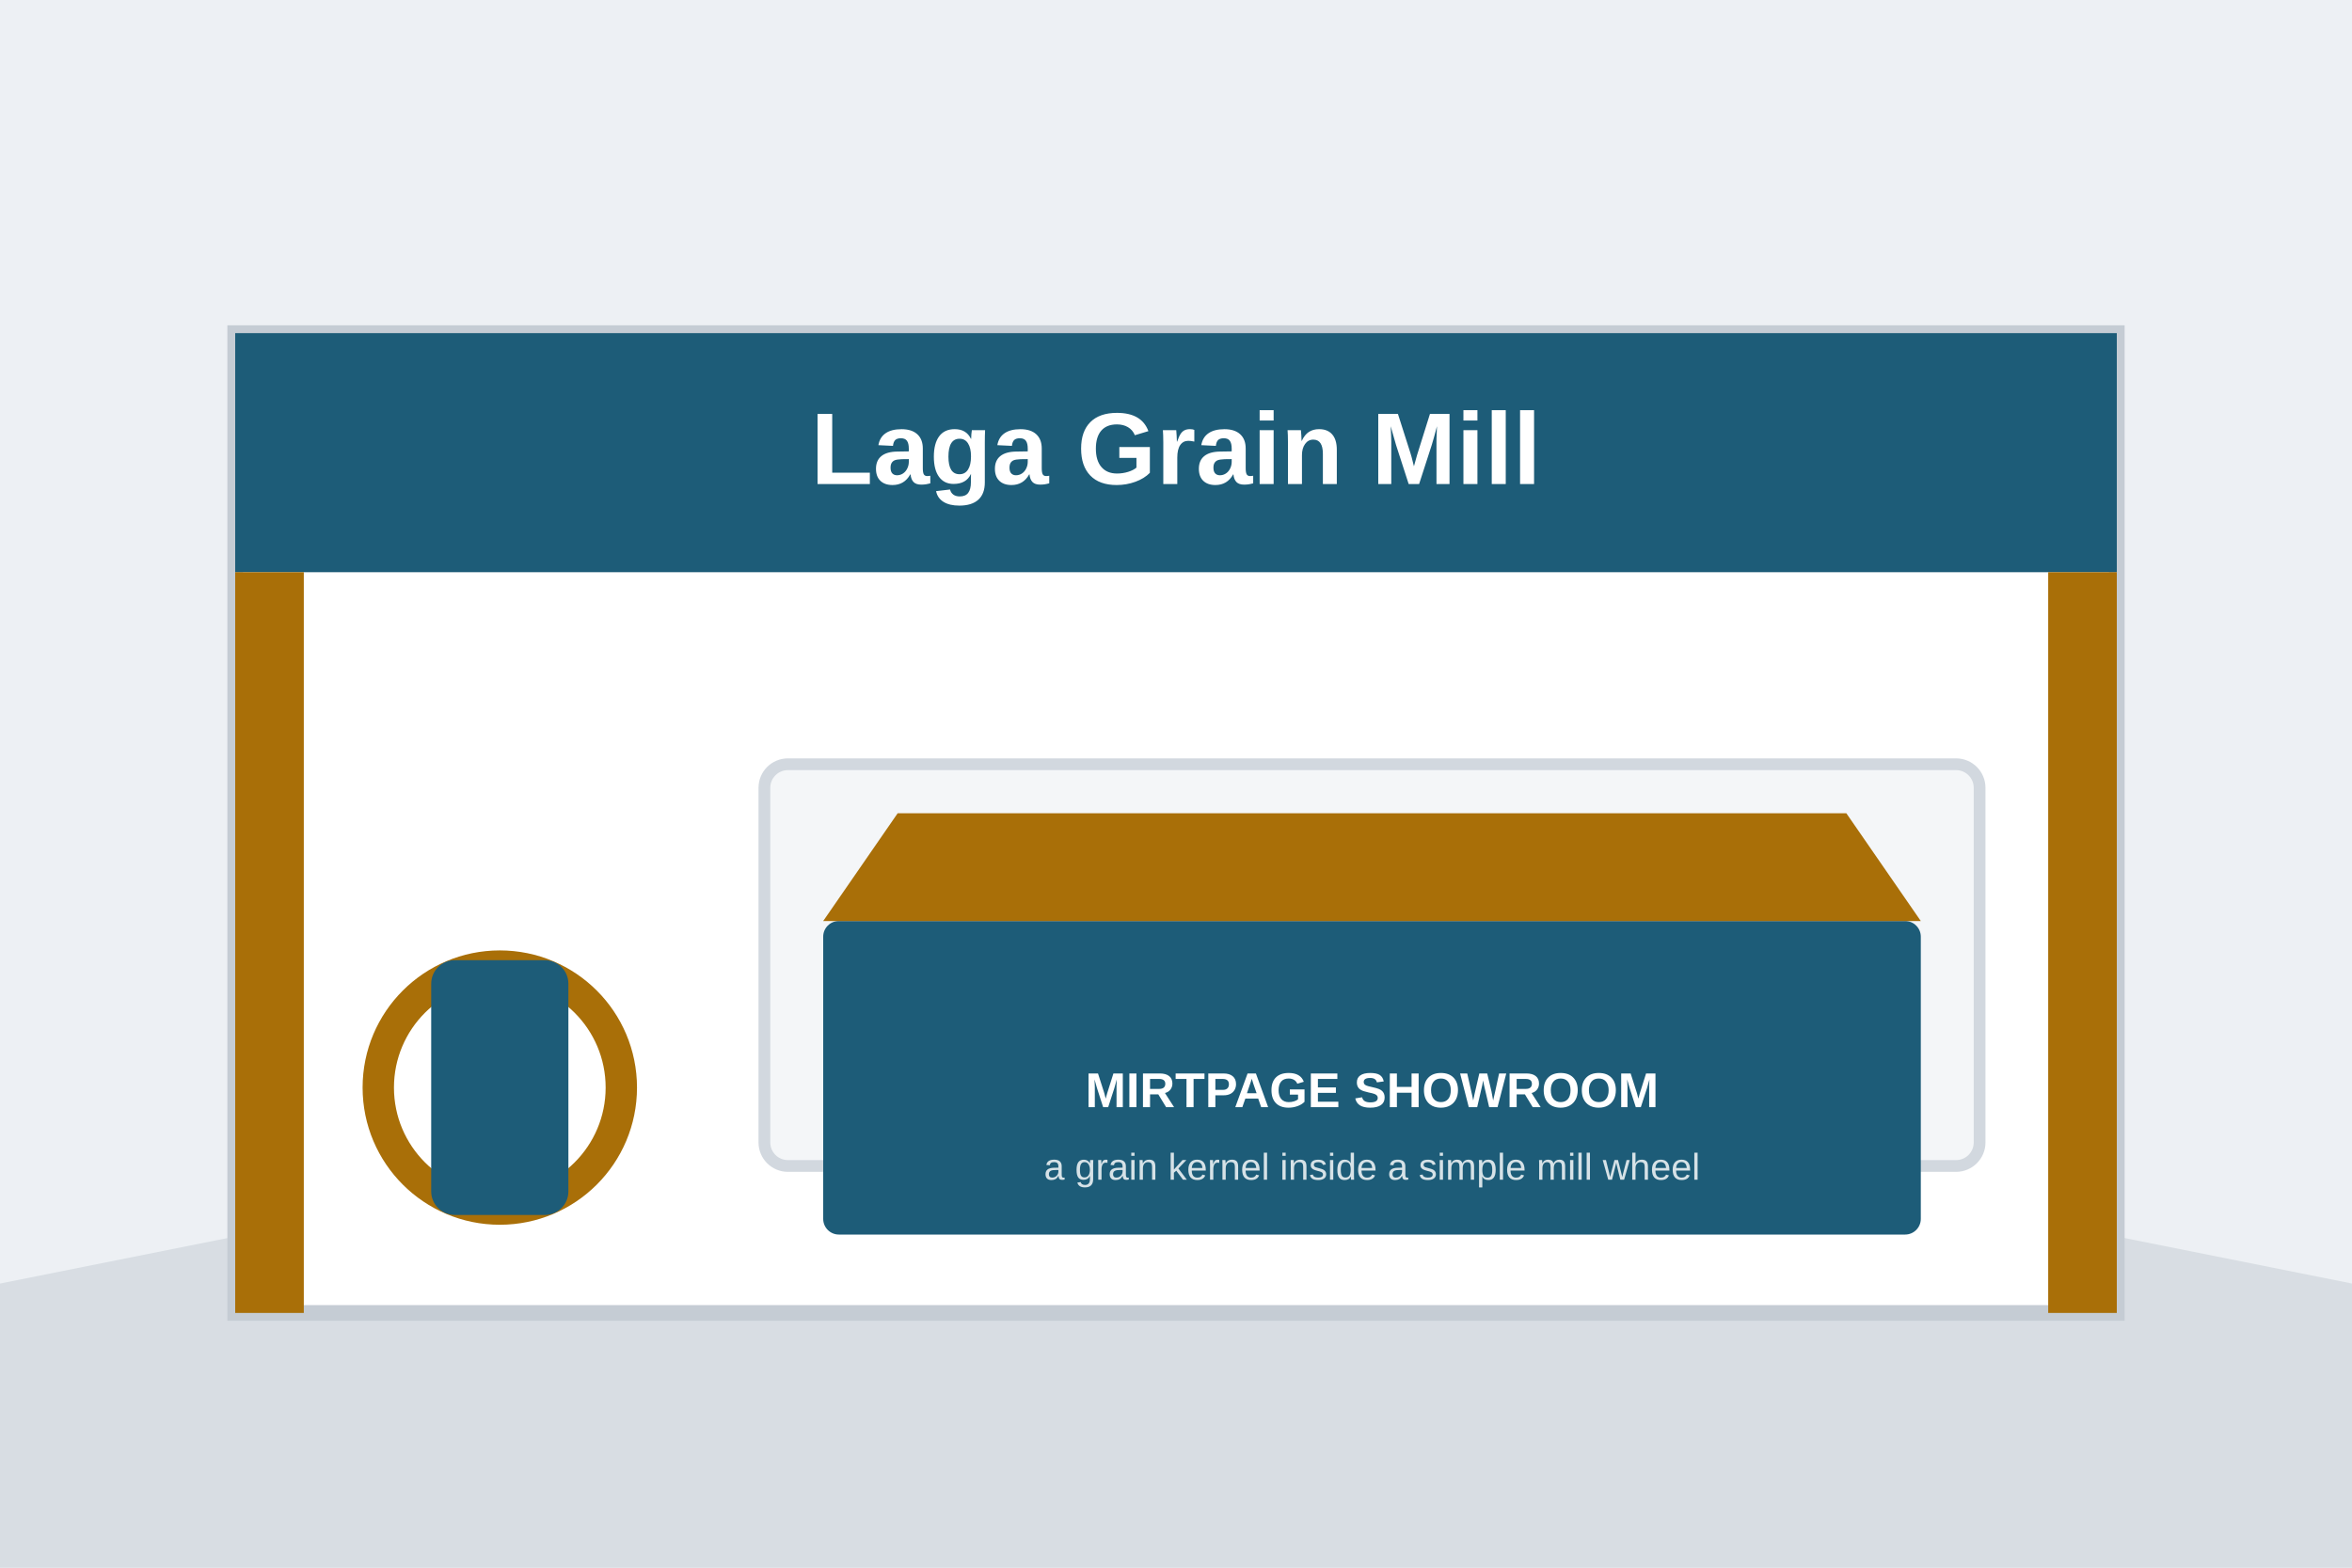
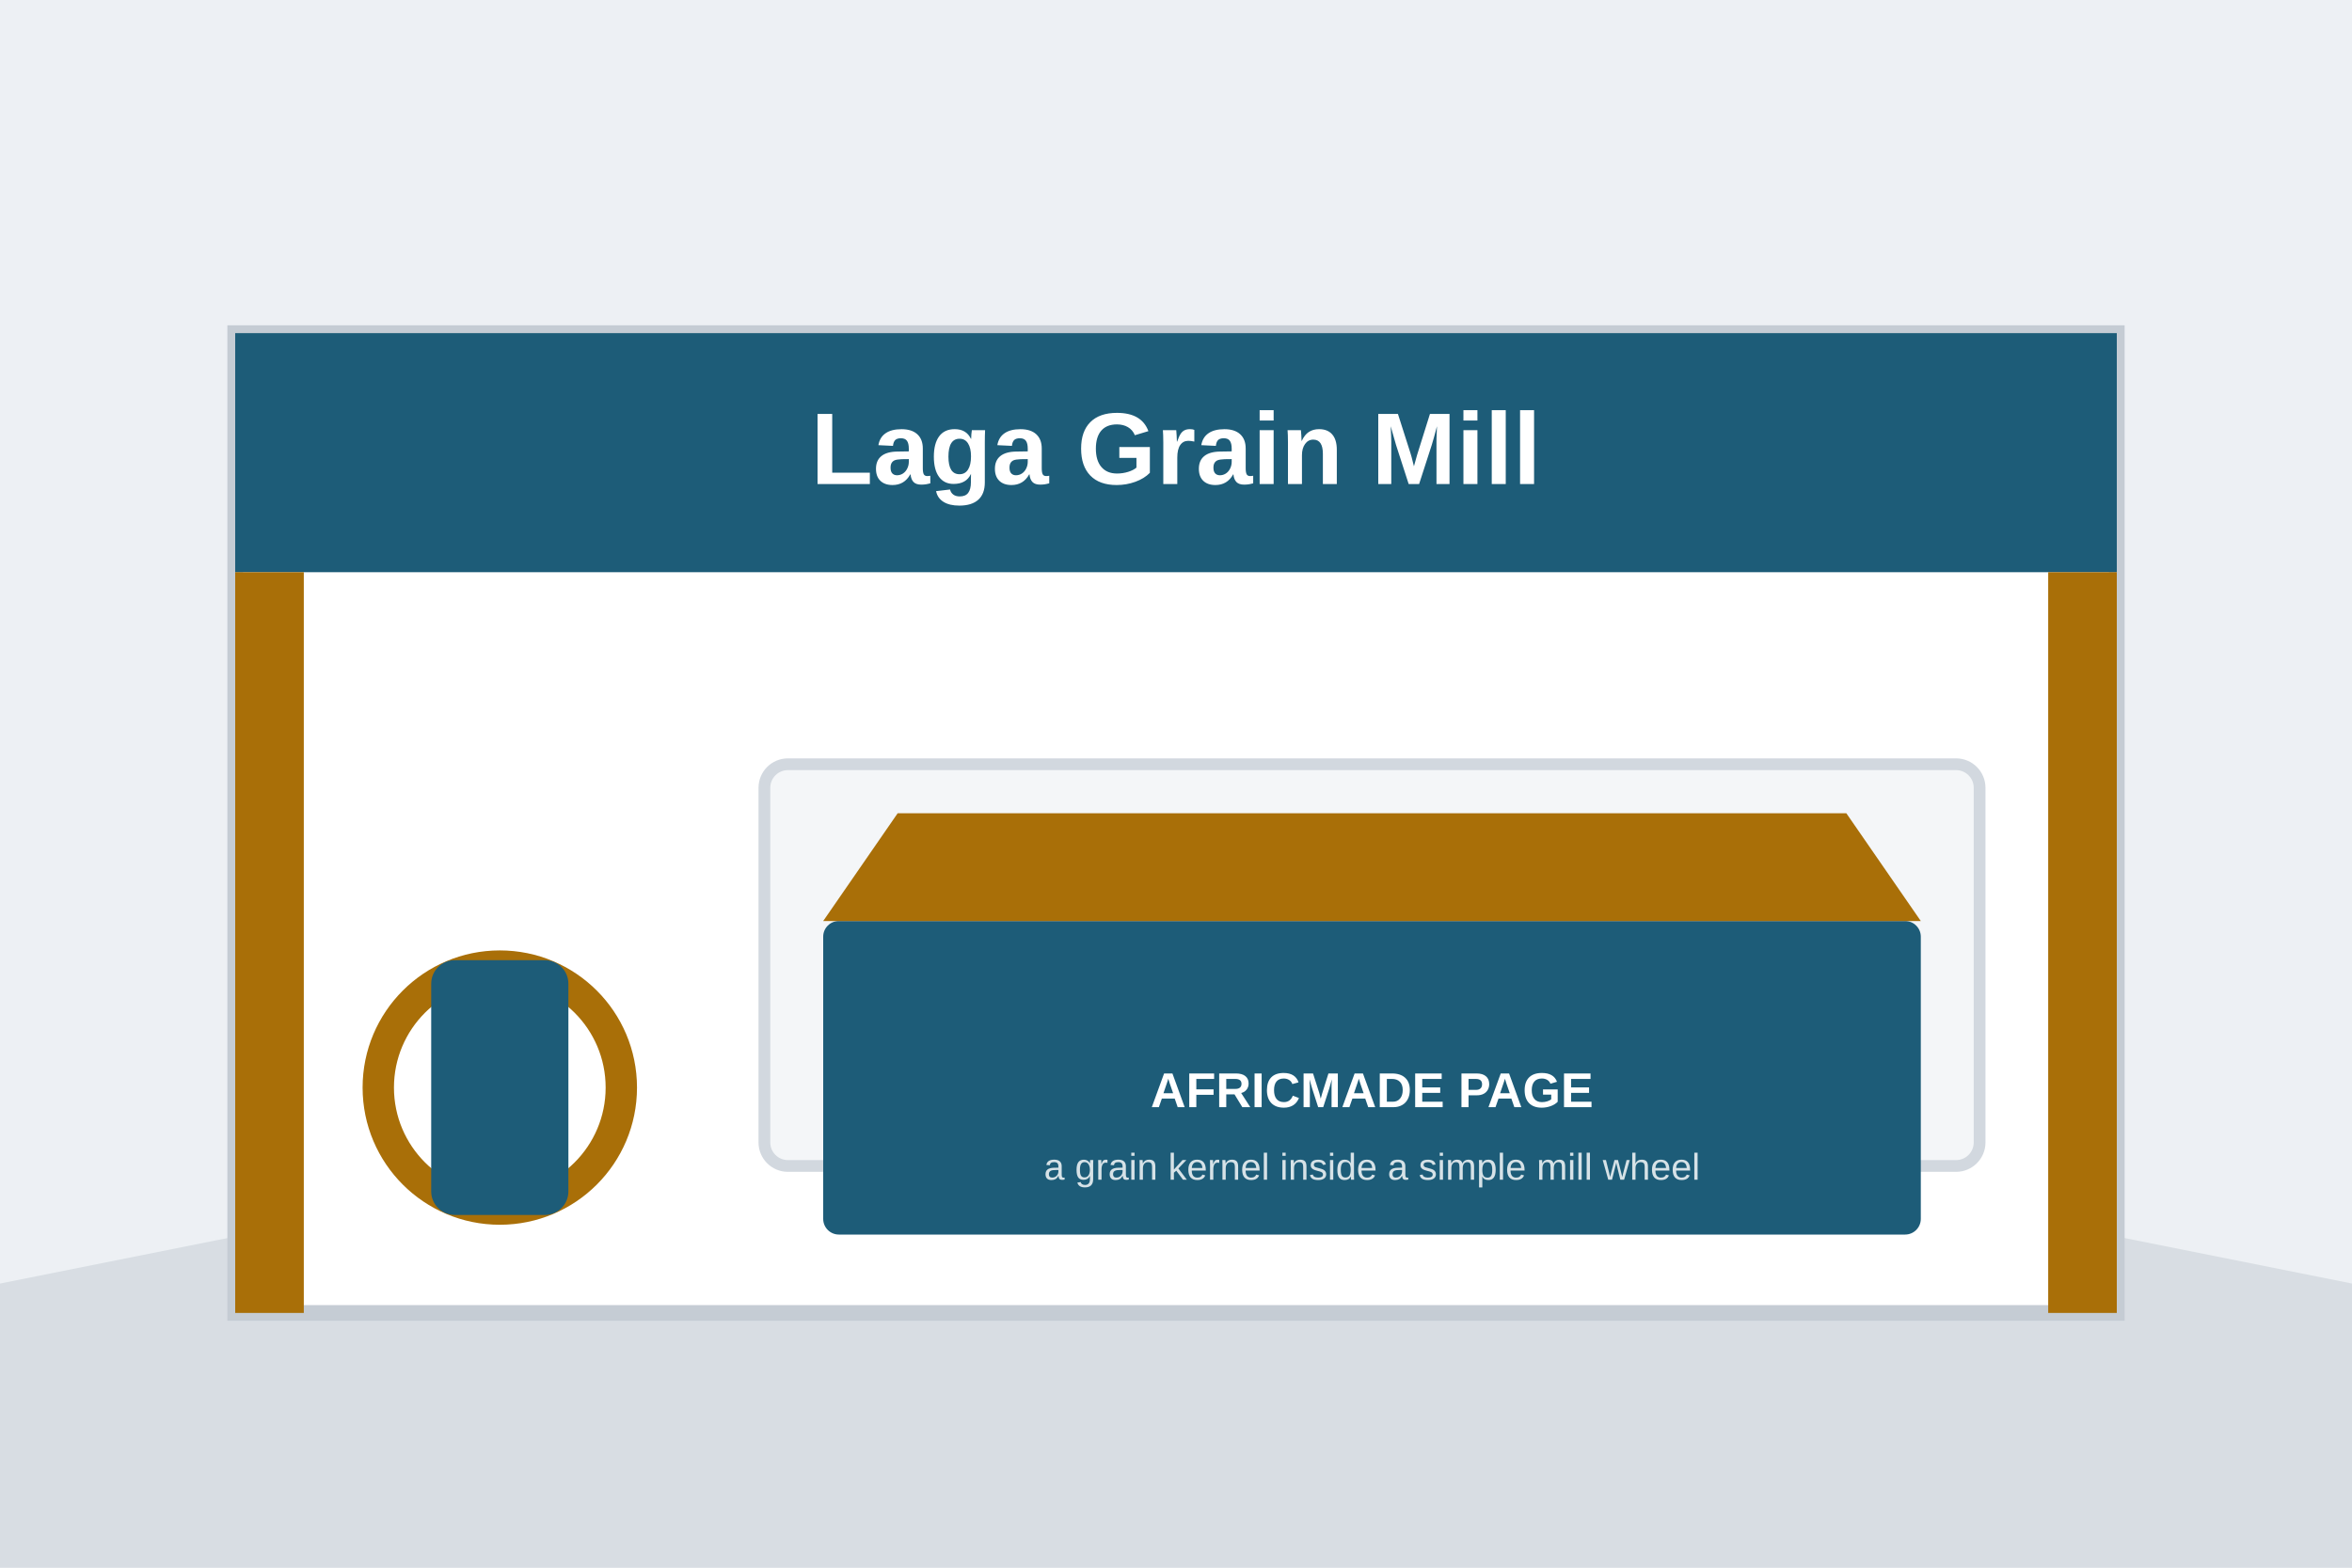
<svg xmlns="http://www.w3.org/2000/svg" viewBox="0 0 1200 800" role="img" aria-label="Illustrative booth for Laga Grain Mill">
  <rect width="1200" height="800" fill="#edf0f4" />
  <path d="M0 655L600 535l600 120v145H0z" fill="#d8dde3" />
  <path d="M120 170h960v500H120z" fill="#ffffff" stroke="#c5ccd4" stroke-width="8" />
  <path d="M120 170h960v122H120z" fill="#1d5c78" />
  <path d="M120 292h35v378h-35zM1045 292h35v378h-35z" fill="#a96f08" />
  <rect x="390" y="390" width="620" height="205" rx="12" fill="#f4f6f8" stroke="#d2d8df" stroke-width="6" />
  <rect x="420" y="470" width="560" height="160" rx="8" fill="#1d5c78" />
  <path d="M420 470h560l-38-55H458z" fill="#a96f08" />
  <circle cx="255" cy="555" r="62" fill="#ffffff" stroke="#a96f08" stroke-width="16" />
  <rect x="220" y="490" width="70" height="130" rx="12" fill="#1d5c78" />
  <text x="600" y="247" text-anchor="middle" font-family="Arial, Helvetica, sans-serif" font-size="52" font-weight="800" fill="#ffffff">Laga Grain Mill</text>
-   <text x="700" y="565" text-anchor="middle" font-family="Arial, Helvetica, sans-serif" font-size="25" font-weight="700" fill="#ffffff">MIRTPAGE SHOWROOM</text>
+   <text x="700" y="565" text-anchor="middle" font-family="Arial, Helvetica, sans-serif" font-size="25" font-weight="700" fill="#ffffff">AFRICMADE PAGE</text>
  <text x="700" y="602" text-anchor="middle" font-family="Arial, Helvetica, sans-serif" font-size="19" fill="#ffffff" opacity=".82">a grain kernel inside a simple mill wheel</text>
</svg>
